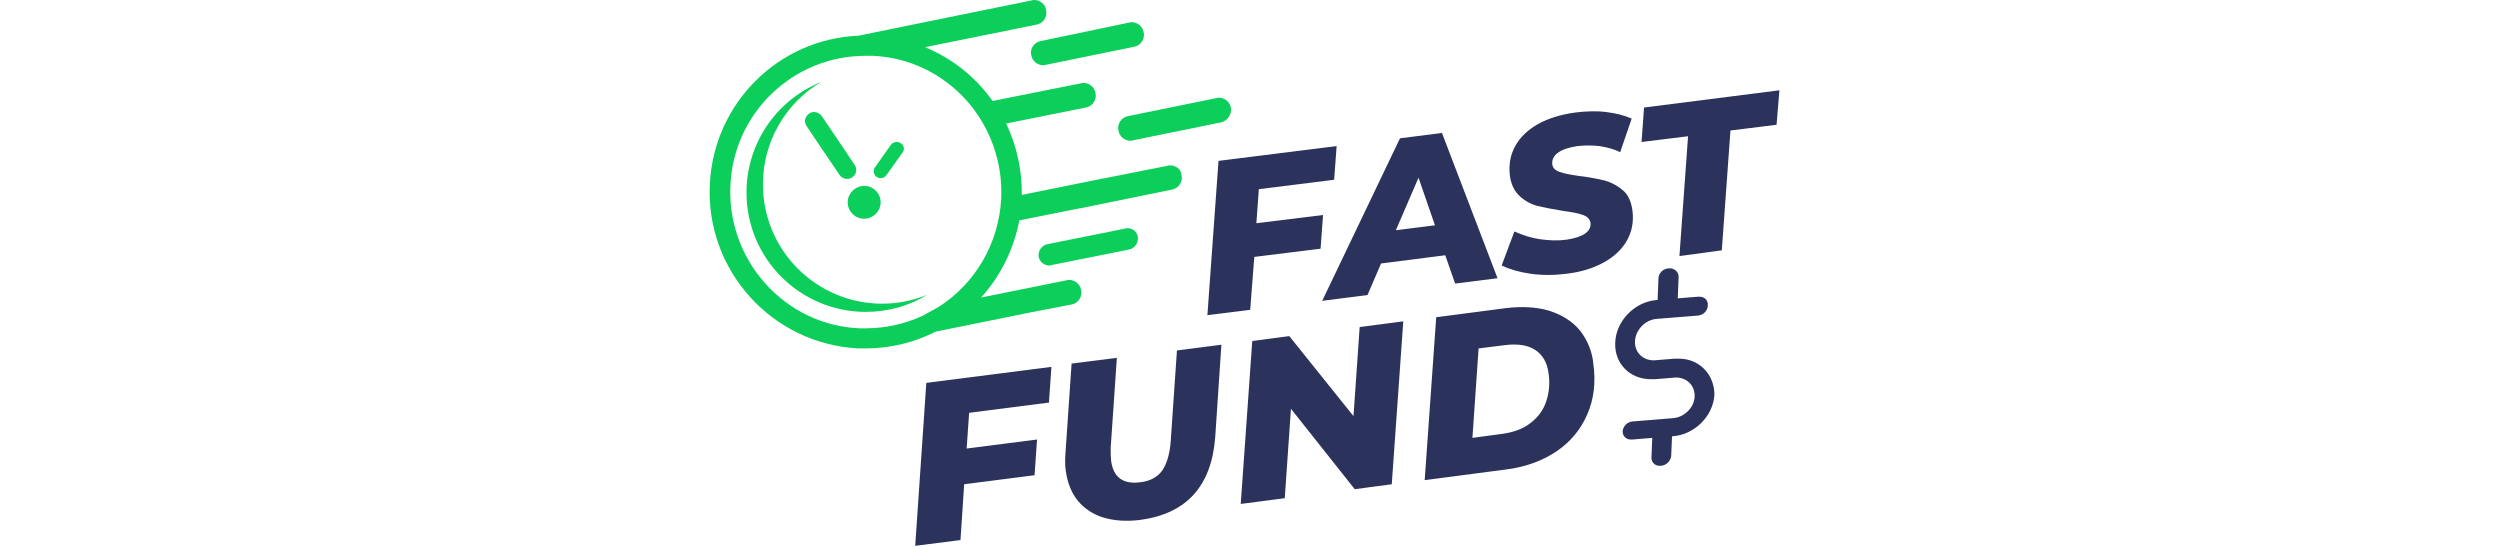
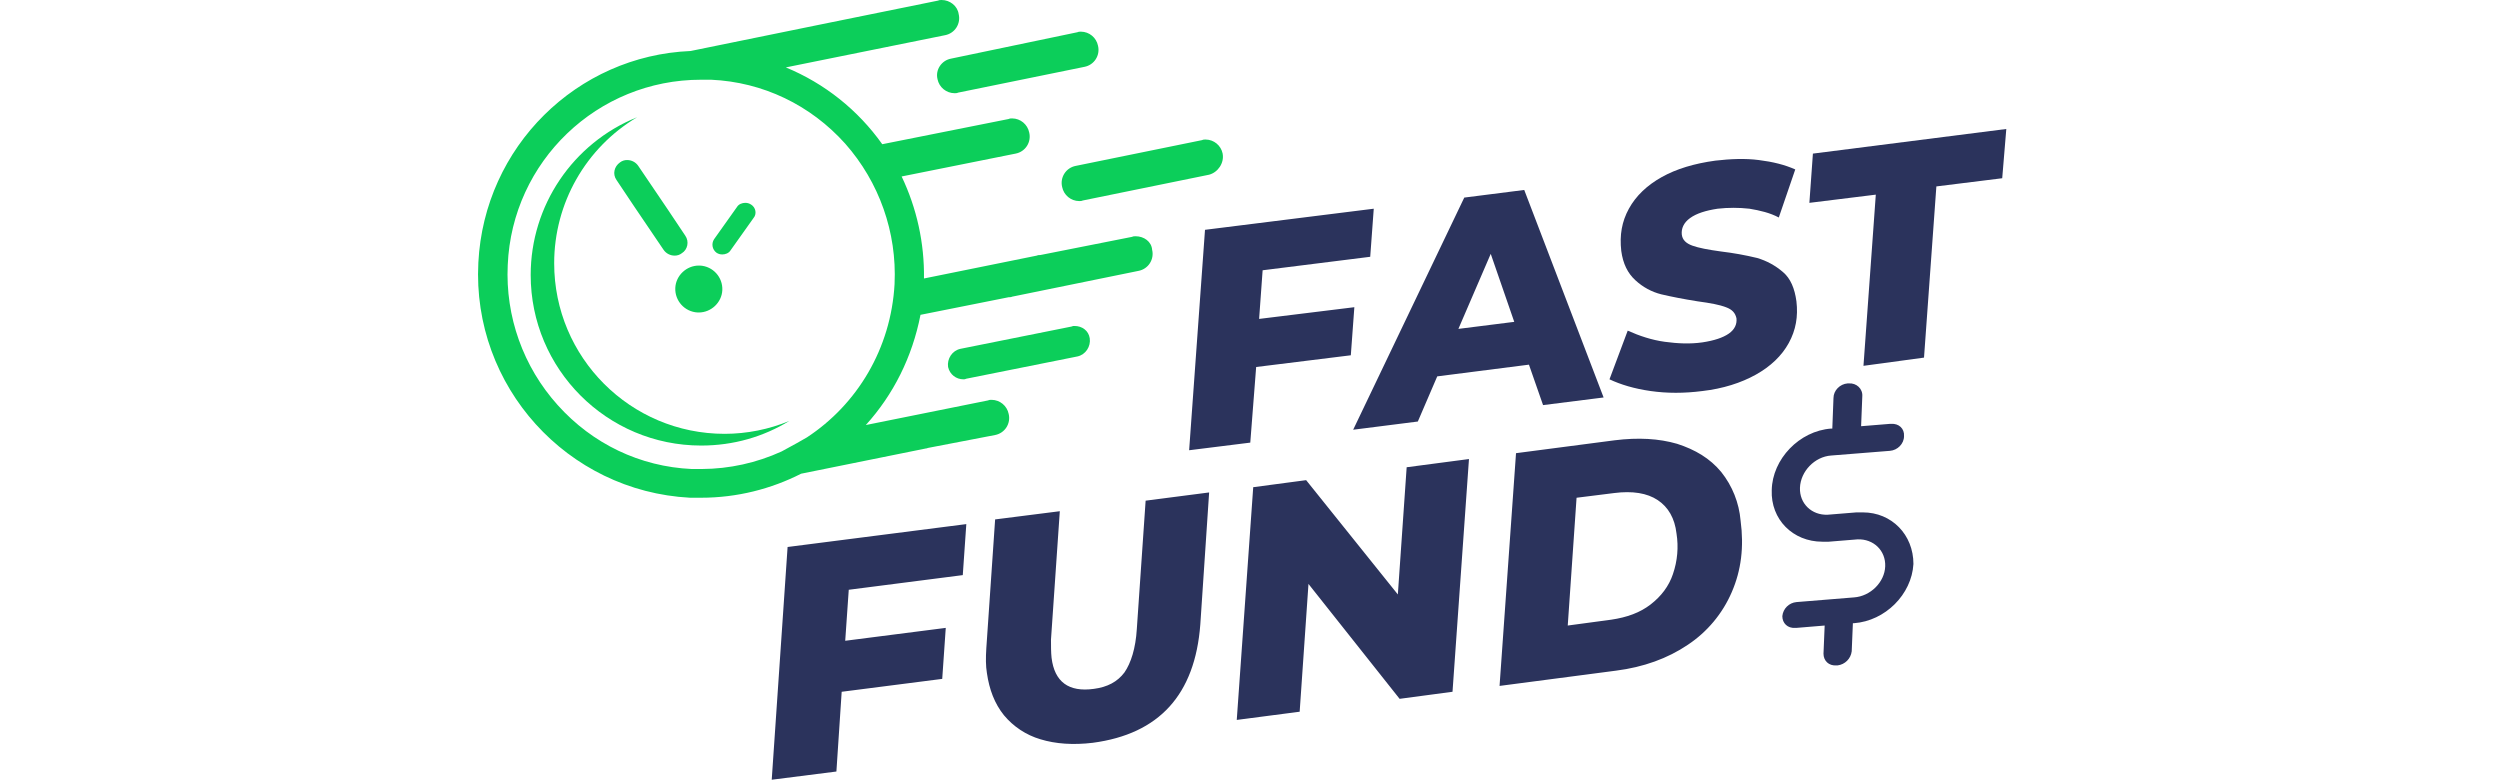
- <svg xmlns="http://www.w3.org/2000/svg" class="svg logo__svg" width="160" height="35" fill="none" viewBox="0 0 83 42">
+ <svg xmlns="http://www.w3.org/2000/svg" class="svg logo__svg" width="160" height="50" fill="none" viewBox="0 0 83 42">
  <path class="logo__svg-item" fill="#0CCE5A" d="M24.7 4.255a.943.943 0 00.917.756c.063 0 .127 0 .19-.031l6.795-1.387a.93.93 0 00.727-1.135.943.943 0 00-.917-.756c-.063 0-.126 0-.19.031l-6.794 1.419c-.506.094-.854.599-.727 1.103zm15.33 4.003a.943.943 0 00-.917-.757c-.063 0-.127 0-.19.032l-6.795 1.386a.93.93 0 00-.727 1.135.943.943 0 00.917.756c.063 0 .126 0 .19-.031l6.794-1.387c.474-.126.822-.63.727-1.134zM14.681 11a.535.535 0 00-.316-.095c-.158 0-.348.063-.443.22l-1.232 1.734a.536.536 0 00.126.725c.095.063.19.095.316.095.158 0 .348-.064.443-.221l1.232-1.734c.19-.22.127-.567-.126-.725zm-3.54 1.67l-.948-1.418-1.58-2.333a.72.72 0 00-.601-.315.608.608 0 00-.38.126c-.315.22-.41.63-.189.946l.948 1.418 1.58 2.332a.72.72 0 00.601.316.608.608 0 00.38-.127c.315-.189.41-.63.189-.945zm20.923 4.854c-.063 0-.095 0-.158.031l-5.974 1.198c-.442.094-.727.535-.663.977.094.41.442.662.821.662.063 0 .095 0 .158-.032l5.974-1.197c.442-.095.727-.536.663-.978-.063-.41-.41-.661-.821-.661zm-20.133-3.247h-.063c-.664 0-1.233.536-1.264 1.198a1.268 1.268 0 001.2 1.324h.064c.664 0 1.232-.536 1.264-1.198a1.267 1.267 0 00-1.201-1.324zm23.42-1.576c-.063 0-.127 0-.19.032l-4.93.977c-.064 0-.127 0-.19.031l-6.068 1.23a12.327 12.327 0 00-1.201-5.484l6.131-1.23a.93.93 0 00.727-1.134.943.943 0 00-.916-.757c-.064 0-.127 0-.19.032L21.73 7.753a11.93 11.93 0 00-5.184-4.129l1.707-.346 6.858-1.387a.93.93 0 00.727-1.135C25.776.316 25.364 0 24.922 0c-.063 0-.127 0-.19.032l-6.51 1.323-6.796 1.387C5.326 2.994.333 7.879.016 14.12-.33 20.77 4.79 26.41 11.396 26.758h.6c1.928 0 3.761-.473 5.373-1.292l6.7-1.355c.064 0 .095-.032.127-.032l3.603-.693a.93.93 0 00.727-1.135.943.943 0 00-.917-.756c-.063 0-.126 0-.19.031l-6.573 1.324c1.485-1.639 2.497-3.656 2.94-5.925l4.74-.946c.063 0 .126 0 .19-.031l6.795-1.387a.93.93 0 00.727-1.135c-.032-.44-.443-.725-.885-.725zm-12.958 2.553c-.19 3.499-2.023 6.493-4.71 8.258-.158.094-.822.473-1.359.756a10.436 10.436 0 01-4.298.946h-.537c-2.782-.126-5.342-1.355-7.207-3.436a10.507 10.507 0 01-2.686-7.532 10.395 10.395 0 0110.398-9.96h.538c2.78.126 5.34 1.356 7.206 3.436a10.62 10.62 0 012.654 7.532z" />
  <path class="logo__svg-item" fill="#0CCE5A" d="M13.259 23.323a9.166 9.166 0 01-9.166-9.172A9.13 9.13 0 018.55 6.303a9.143 9.143 0 00-5.72 8.479 9.166 9.166 0 009.165 9.171c1.738 0 3.35-.473 4.74-1.324a9.122 9.122 0 01-3.476.694z" />
  <path class="logo__svg-item" fill="#2B335C" d="M41.831 19.73l5.089-.63.19-2.585-5.12.63.189-2.615 5.784-.725.19-2.585-9.072 1.135-.853 11.85 3.287-.41.316-4.065zm8.692 2.93l1.043-2.426 4.93-.63.759 2.174 3.255-.41-4.267-11.156-3.224.41-5.973 12.48 3.477-.441zm3.919-9.013l1.264 3.656-3.003.378 1.739-4.034zm15.708.977a3.73 3.73 0 00-1.39-.756 16.751 16.751 0 00-1.929-.347c-.695-.095-1.2-.19-1.549-.315-.347-.126-.537-.315-.569-.6-.031-.314.095-.63.443-.881.348-.253.853-.41 1.485-.505a7.717 7.717 0 011.707 0c.57.095 1.106.22 1.58.473l.885-2.584c-.569-.253-1.2-.41-1.96-.505-.726-.094-1.516-.063-2.338.032-1.138.157-2.086.441-2.876.882s-1.39 1.009-1.77 1.702c-.38.694-.506 1.418-.41 2.27.094.693.347 1.197.758 1.575.41.379.885.63 1.39.757.538.126 1.17.252 1.96.378.695.094 1.2.189 1.517.315.348.126.506.315.569.599.031.315-.095.599-.411.82-.316.22-.79.377-1.422.472-.664.095-1.328.063-2.023-.031-.695-.095-1.36-.316-1.991-.6l-.98 2.617c.6.283 1.328.504 2.212.63.885.126 1.802.126 2.782 0 1.106-.126 2.086-.441 2.876-.882.79-.442 1.39-1.009 1.77-1.702.379-.694.506-1.419.41-2.238-.094-.693-.315-1.23-.726-1.576zm1.612-6.366l-.19 2.647 3.571-.441-.663 9.203 3.255-.442.664-9.203 3.54-.44.22-2.648-10.397 1.324zm-55.974 33.66l3.477-.441.284-4.287 5.405-.693.19-2.742-5.405.693.19-2.742 6.13-.788.19-2.742-9.608 1.23-.853 12.512zm19.627-8.1c-.063 1.04-.316 1.828-.664 2.332-.379.505-.916.788-1.643.883-1.36.189-2.118-.379-2.276-1.67-.031-.284-.031-.631-.031-.978l.474-6.902-3.477.441-.474 6.934c-.032.504-.032.946.032 1.324.126.882.41 1.639.916 2.269a4.048 4.048 0 001.96 1.292c.822.252 1.77.315 2.813.19 3.571-.473 5.5-2.585 5.784-6.367l.474-7.092-3.414.442-.474 6.902zm14.033-1.86l-4.93-6.145-2.845.378-.885 12.512 3.382-.441.474-6.87 4.899 6.177 2.844-.379.885-12.512-3.35.441-.474 6.84zm17.383-6.587c-.6-.724-1.39-1.197-2.37-1.512-.98-.284-2.086-.347-3.35-.19l-5.31.694-.885 12.512 6.258-.82c1.485-.188 2.781-.661 3.856-1.386a6.466 6.466 0 002.37-2.837c.506-1.166.664-2.426.474-3.845a4.845 4.845 0 00-1.043-2.616zm-2.591 5.484c-.222.662-.633 1.198-1.202 1.64-.569.44-1.264.693-2.117.819l-2.339.315.474-6.87 2.023-.253c.98-.126 1.77 0 2.339.378s.916.977 1.011 1.797a4.509 4.509 0 01-.19 2.174zM74.448 27.546h-.347l-1.55.126c-.853.032-1.516-.599-1.485-1.45.032-.882.79-1.67 1.675-1.733l3.161-.252c.41-.032.758-.378.758-.788.032-.41-.284-.694-.695-.662h-.063l-1.549.126.064-1.607c.031-.41-.317-.725-.727-.694h-.064c-.41.032-.758.379-.758.788l-.063 1.64h-.064c-1.706.125-3.16 1.638-3.192 3.308-.063 1.576 1.138 2.774 2.718 2.774h.348l1.549-.126c.853-.032 1.517.599 1.485 1.45-.031.85-.79 1.607-1.675 1.67l-3.097.252a.841.841 0 00-.759.757c0 .378.285.661.696.63h.063l1.517-.126-.063 1.513c0 .378.284.662.695.63h.063a.871.871 0 00.759-.756l.063-1.513h.063c1.675-.126 3.097-1.544 3.192-3.183 0-1.576-1.17-2.774-2.718-2.774z" />
</svg>
